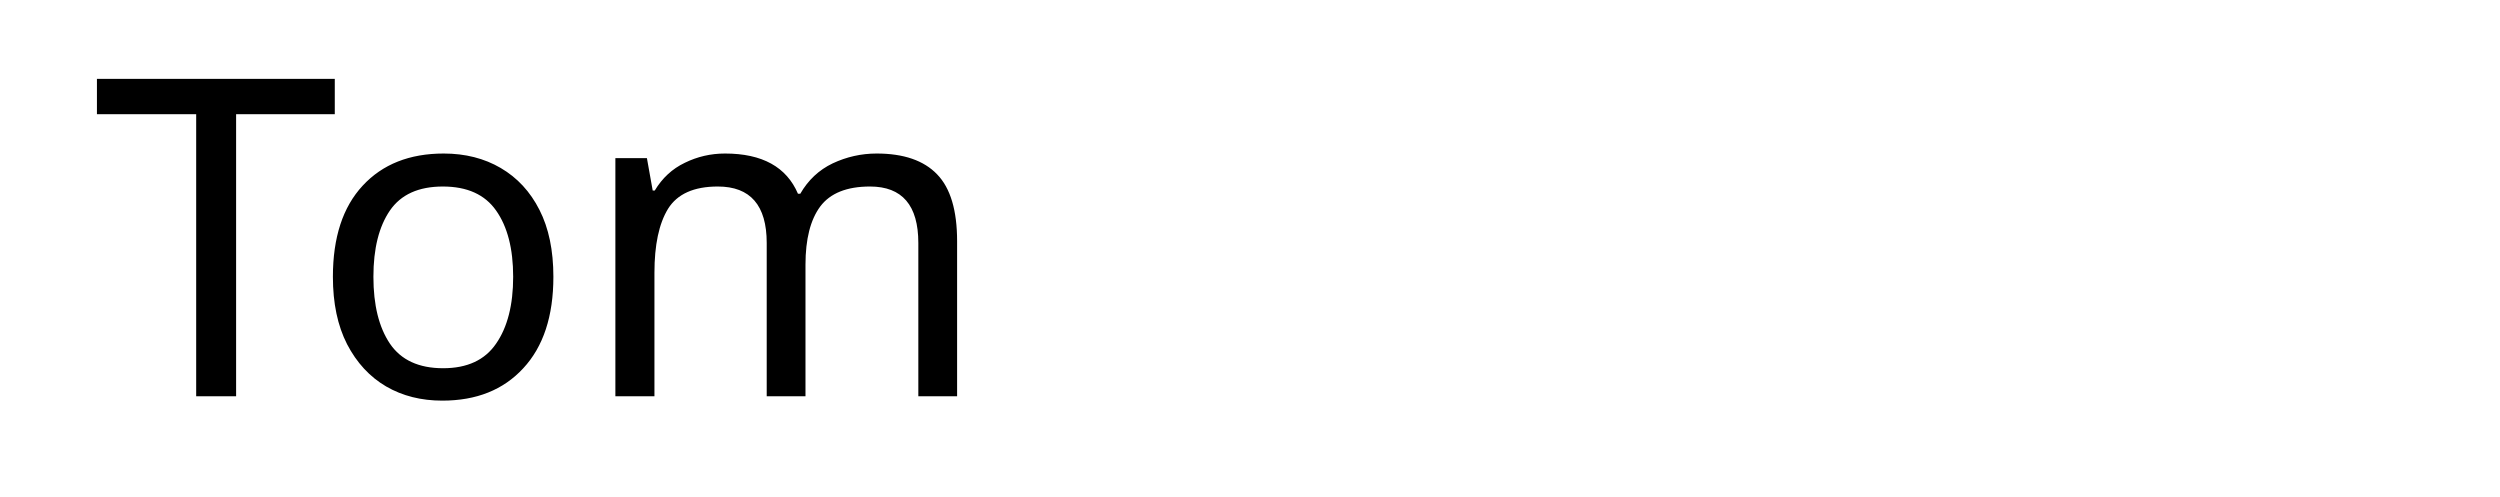
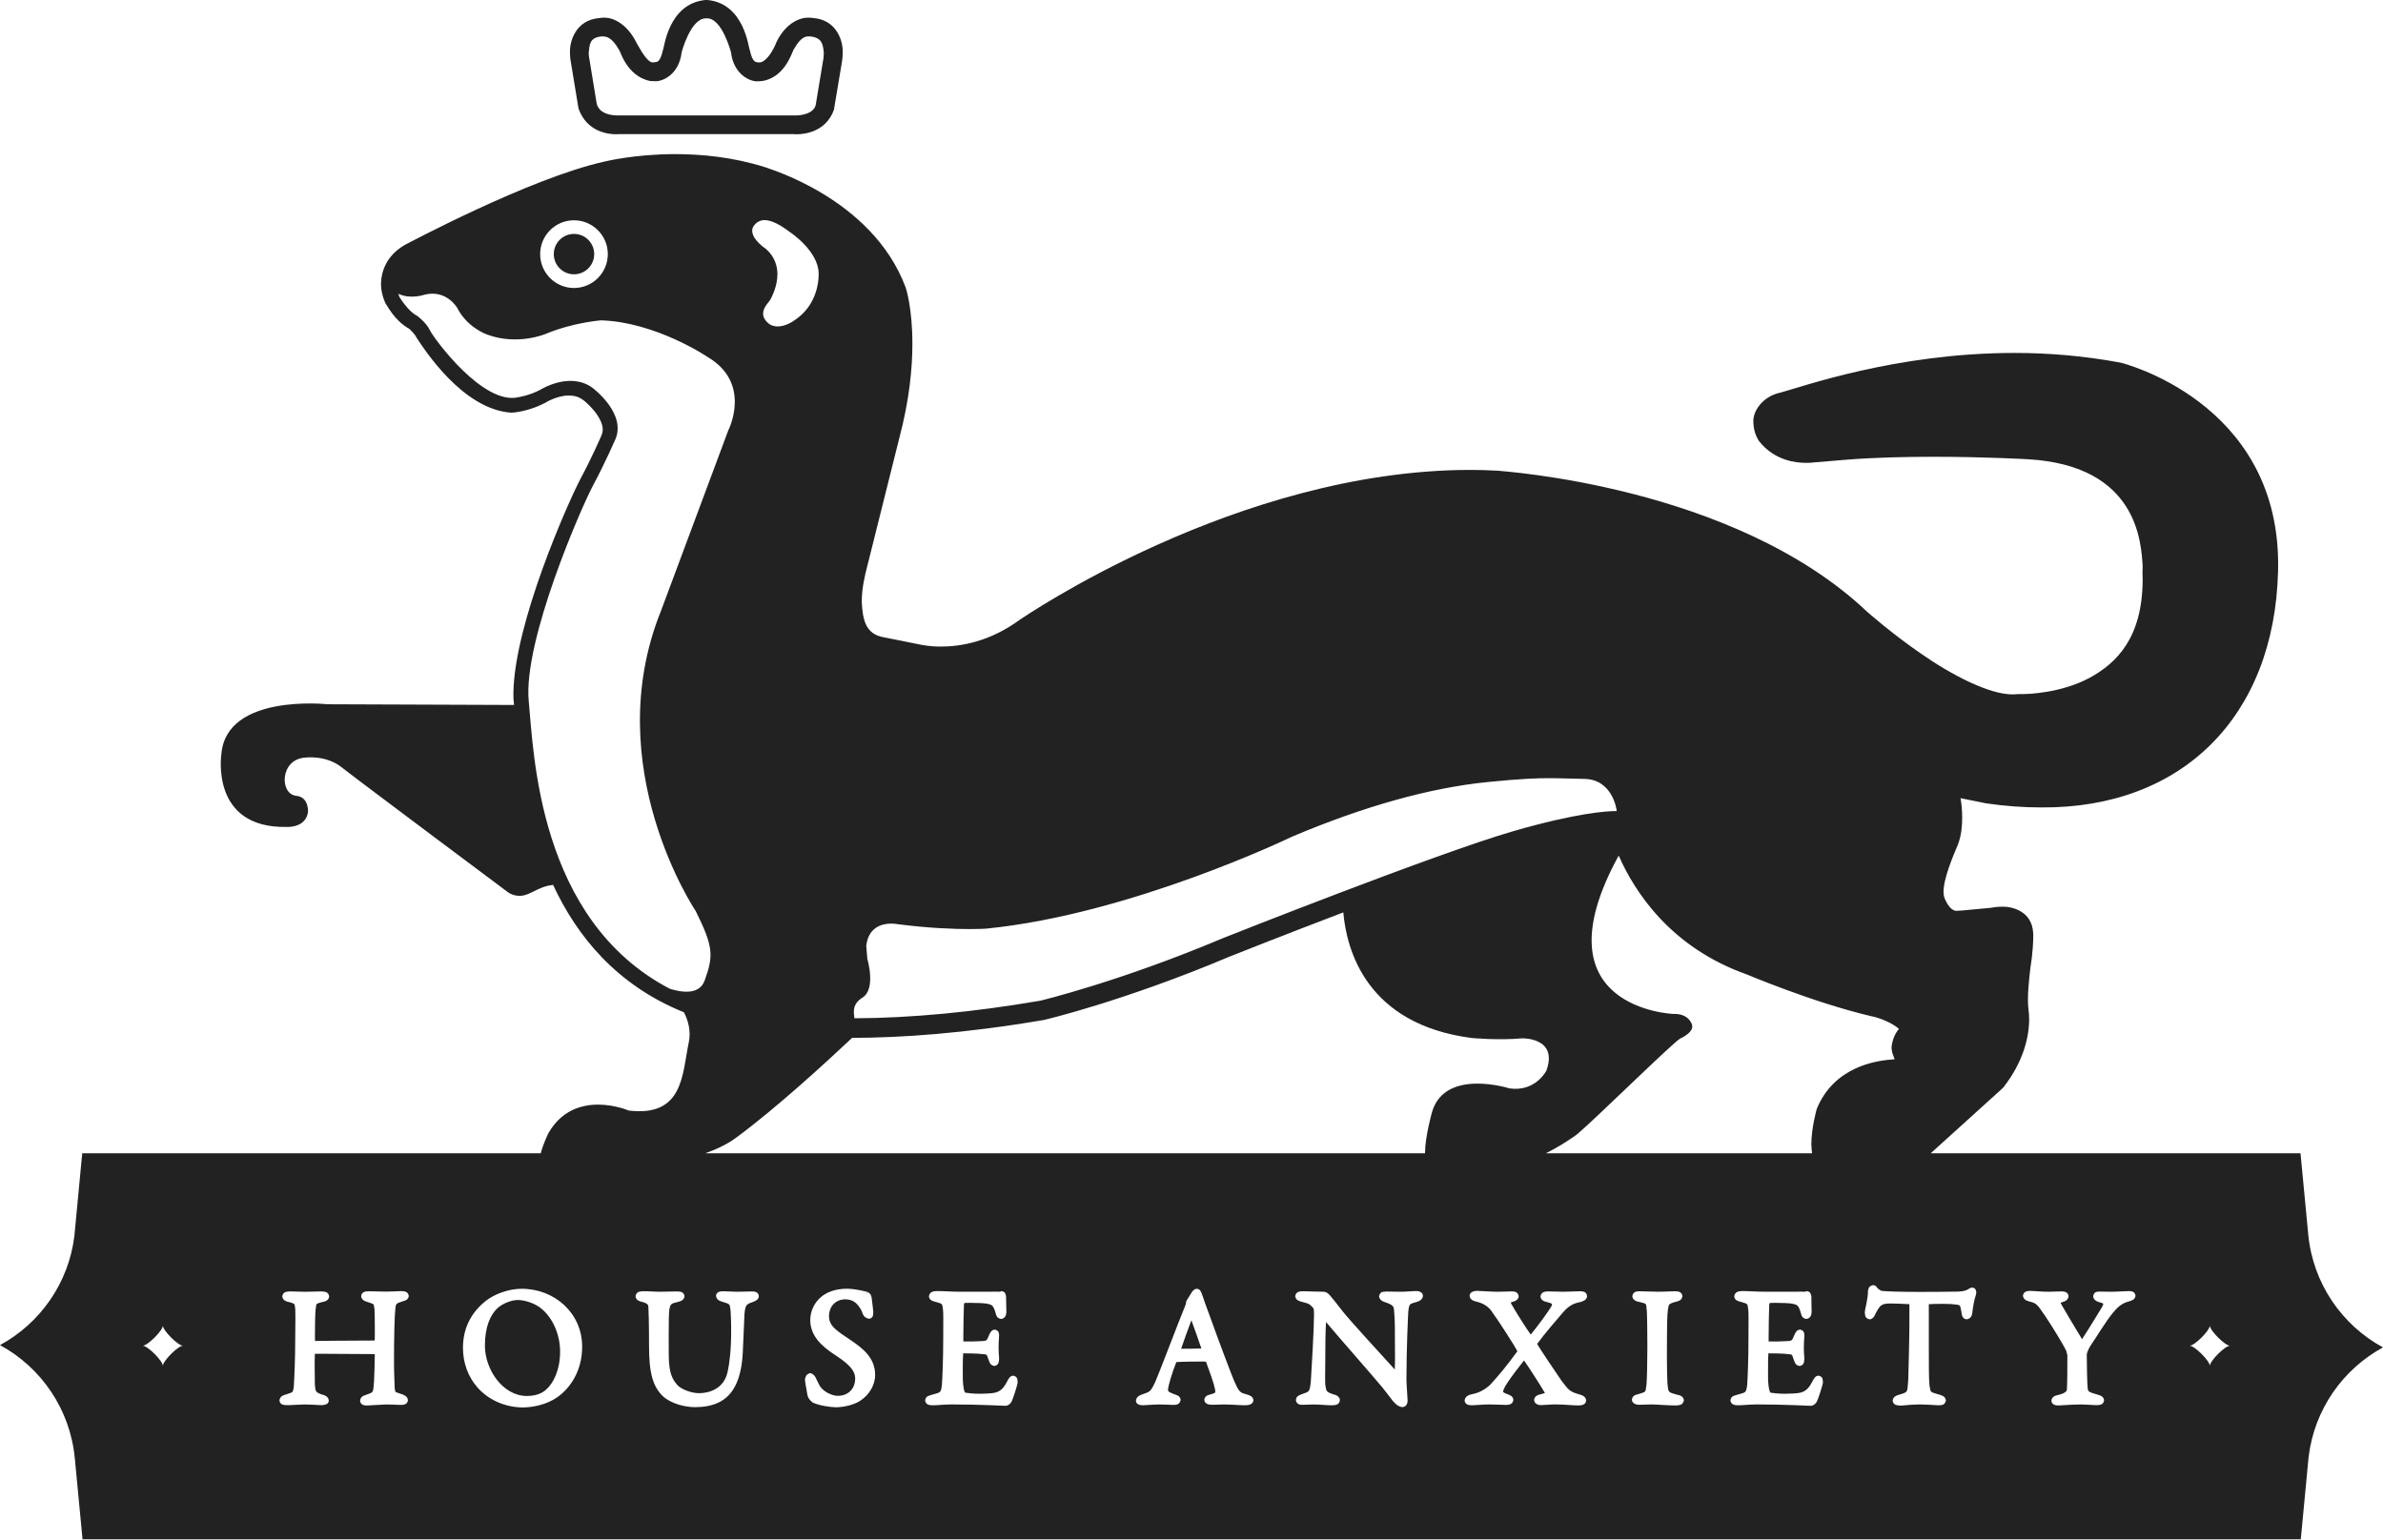
- <svg xmlns="http://www.w3.org/2000/svg" version="1.1" id="Layer_1" x="0px" y="0px" viewBox="0 0 135 26.8" style="enable-background:new 0 0 135 26.8;" xml:space="preserve">
+ <svg xmlns="http://www.w3.org/2000/svg" version="1.1" id="Layer_1" x="0px" y="0px" viewBox="0 0 172.456 111.423" style="enable-background:new 0 0 172.456 111.423;" xml:space="preserve">
  <style type="text/css">
- 	.st0{fill:none;}
- 	.st1{font-family:'GTSectra-Book';}
- 	.st2{font-size:24px;}
+ 	.st0{fill:#222222;}
</style>
-   <rect x="5" y="4.3" class="st0" width="125" height="21.3" />
-   <text transform="matrix(1 0 0 1 5 21.3999)" class="st1 st2">Tom </text>
+   <g>
+     <path class="st0" d="M39.155,94.708c-0.443-0.365-1.18-0.607-1.675-0.605c-0.435-0.008-1.149,0.255-1.512,0.627l-0.146-0.148   l0.142,0.148c-0.476,0.469-0.872,1.313-0.872,2.68c0.003,1.708,1.277,3.638,3.041,3.641c0.934-0.003,1.322-0.394,1.448-0.522   c0.426-0.386,0.953-1.309,0.953-2.684C40.535,96.59,39.991,95.377,39.155,94.708z" />
+     <path class="st0" d="M85.478,97.633c0.434-0.006,1.065-0.003,1.464-0.021c-0.177-0.525-0.524-1.516-0.722-2.044   C85.988,96.187,85.631,97.159,85.478,97.633z" />
+     <path class="st0" d="M167.045,89.346l-0.559-5.864h-26.761l5.147-4.659l0.121-0.122c1.413-1.811,1.855-3.596,1.855-4.927   c0-0.284-0.022-0.531-0.051-0.739c-0.022-0.188-0.037-0.422-0.037-0.667c0-1.023,0.197-2.37,0.185-2.37c0,0,0.195-1.06,0.202-2.288   c-0.006-0.117-0.006-0.16-0.006-0.16c-0.08-1.668-1.645-1.934-2.225-1.918c-0.466,0-0.807,0.076-0.852,0.083l-2.125,0.197   c-0.107,0.011-0.175,0.012-0.239,0.012c-0.627,0.125-0.994-0.978-0.999-0.978c-0.029-0.113-0.049-0.243-0.049-0.371   c-0.014-0.934,0.671-2.579,1.043-3.442c0.259-0.685,0.307-1.375,0.307-1.946c0-0.632-0.073-1.141-0.105-1.318   c-0.006-0.019-0.01-0.052-0.015-0.094c0.073,0.013,0.124,0.032,0.128,0.027l1.74,0.352c1.406,0.203,2.711,0.293,3.964,0.293   c10.203,0.082,16.893-6.583,17.148-17.112c0.005-0.203,0.005-0.403,0.005-0.586c-0.061-11.72-11.347-14.489-11.406-14.499   c-2.691-0.502-5.26-0.702-7.681-0.702c-8.605,0-15.472,2.491-16.919,2.868c-1.251,0.254-2.032,1.311-1.971,2.162   c0.021,0.801,0.365,1.269,0.405,1.347c1.149,1.449,2.707,1.58,3.423,1.58c0.246,0,0.414-0.011,0.436-0.022l2.508-0.209   c2.036-0.161,4.247-0.209,6.267-0.209c3.779,0,6.845,0.179,6.848,0.179c7.971,0.467,8.174,6.084,8.286,7.737   c0,0.254-0.014,0.378-0.014,0.384c0.005,0.295,0.014,0.488,0.014,0.669c-0.039,4.1-1.835,5.944-3.865,7.045   c-2.03,1.075-4.347,1.172-4.92,1.163h-0.212c-0.154,0.015-0.263,0.023-0.361,0.023c-1.706,0.036-4.483-1.414-6.669-2.94   c-2.205-1.516-3.887-3.028-3.898-3.028c-9.696-9.194-26.654-10.188-26.733-10.224c-0.691-0.038-1.363-0.058-2.04-0.058   c-16.898,0.027-32.427,10.775-32.505,10.805c-2.262,1.676-4.413,1.983-5.77,1.983c-0.89,0-1.353-0.13-1.353-0.115l-2.78-0.559   c-1.281-0.218-1.531-1.197-1.592-2.582c0-1.078,0.284-2.027,0.266-2.034l2.441-9.761c0.739-2.781,0.957-5.1,0.957-6.87   c0-2.566-0.455-3.989-0.487-4.074c-2.437-6.523-10.127-8.655-10.198-8.713c-2.306-0.726-4.574-0.939-6.479-0.939   c-2.988,0-5.083,0.536-5.138,0.544c-5.429,1.206-14.378,6.012-14.42,6.021c-0.064,0.061-1.673,0.811-1.735,2.794   c-0.004,0.45,0.102,0.956,0.337,1.468c0.126,0.137,0.633,1.228,1.719,1.824c0.015,0.028,0.426,0.398,0.501,0.61   c0.555,0.837,3.321,5.183,6.825,5.453c0.251,0,0.474-0.037,0.662-0.075c0.021-0.006,0.897-0.137,1.851-0.642   c0.063-0.048,0.898-0.534,1.709-0.522c0.376,0.003,0.695,0.08,1.022,0.321c0.004,0.002,0.371,0.273,0.742,0.714   c0.39,0.449,0.691,1.023,0.679,1.424c0,0.152-0.034,0.306-0.126,0.508c-0.024,0.051-0.679,1.572-1.508,3.108   c-0.872,1.68-4.779,10.416-4.831,15.492c0,0.242,0.004,0.504,0.04,0.771c0.002,0.019,0.003,0.042,0.006,0.061l-13.509-0.051   c0,0-7.297-0.795-7.668,3.589c0,0-0.851,5.414,4.747,5.29c0,0,1.338,0.089,1.519-1.064c0,0,0.094-1.096-0.851-1.189   c-1.217-0.121-1.186-2.642,0.638-2.764c0,0,1.492-0.214,2.644,0.697c1.157,0.917,11.981,9.002,11.981,9.002   s0.548,0.486,1.338,0.236c0.534-0.159,1.125-0.639,1.987-0.723c1.735,3.736,4.62,7.268,9.47,9.224   c0.321,0.62,0.52,1.368,0.347,2.195c-0.477,2.276-0.371,5.395-4.341,4.917c0,0-3.914-1.69-5.817,1.642c0,0-0.384,0.782-0.551,1.451   H5.951l-0.569,5.996C4.961,92.892,2.896,95.794,0,97.367c2.98,1.617,5.078,4.648,5.413,8.188h0.001l0.558,5.868h160.534l0.57-5.999   h0.002c0.421-3.413,2.483-6.315,5.378-7.89C169.476,95.917,167.38,92.89,167.045,89.346z M11.787,98.87   c0-0.356-1.102-1.458-1.46-1.458c0.358,0,1.46-1.1,1.46-1.457c0,0.358,1.1,1.457,1.458,1.457   C12.887,97.412,11.787,98.514,11.787,98.87z M28.56,100.441c0.065,0.417-0.032,0.275,0.546,0.488   c0.189,0.083,0.385,0.152,0.416,0.431c-0.04,0.328-0.338,0.337-0.544,0.337c-0.214,0-0.637-0.034-0.999-0.034   c-0.248,0-1.149,0.073-1.411,0.075c-0.154,0-0.473-0.002-0.51-0.34c0.03-0.311,0.274-0.374,0.415-0.422   c0.61-0.23,0.511-0.108,0.596-0.986c0.024-0.507,0.052-1.333,0.052-1.927v-0.044c-1.381-0.003-3.021-0.023-3.863-0.023   c-0.201,0-0.371,0-0.469,0.003c-0.003,0.005-0.004,0.011-0.004,0.02c-0.007,0.086-0.014,0.326-0.014,0.61   c0,0.573,0.014,1.335,0.014,1.572c0.043,0.543,0.05,0.572,0.496,0.739c0.244,0.058,0.485,0.161,0.514,0.443v0.01   c-0.026,0.227-0.198,0.265-0.277,0.289c-0.093,0.026-0.193,0.032-0.281,0.032c-0.107,0-0.827-0.05-1.251-0.05   c-0.261,0-0.771,0.05-1.192,0.05c-0.257-0.009-0.517-0.009-0.571-0.331c0.031-0.317,0.285-0.381,0.433-0.431   c0.609-0.2,0.519-0.129,0.604-0.559c0.032-0.487,0.108-1.846,0.108-3.799c0-0.151,0.01-0.69,0.01-1.19   c0-0.248-0.003-0.483-0.01-0.653c-0.064-0.398,0.023-0.354-0.433-0.497c-0.268-0.037-0.5-0.174-0.507-0.429   c0.087-0.372,0.355-0.312,0.558-0.344c0.349,0,0.796,0.026,1.096,0.026c0.502,0,0.857-0.026,1.144-0.026   c0.264,0.026,0.515-0.006,0.596,0.344c-0.007,0.287-0.277,0.401-0.522,0.429c-0.508,0.149-0.383,0.082-0.467,0.614   c-0.027,0.275-0.041,1.255-0.041,1.799c0,0.178,0,0.318,0.005,0.358v0.042c0.729-0.003,2.295-0.031,4.31-0.031   c0.007-0.033,0.012-0.071,0.016-0.12c0-0.038,0.003-0.292,0.003-0.598c0-0.541-0.006-1.293-0.026-1.574   c-0.079-0.415,0.026-0.311-0.514-0.5c-0.17-0.061-0.421-0.121-0.451-0.429c0.061-0.344,0.336-0.332,0.582-0.344   c0.166,0,0.933,0.025,1.228,0.025c0.404,0,0.944-0.038,1.097-0.038c0.198,0.015,0.483,0,0.544,0.356   c-0.048,0.284-0.241,0.324-0.51,0.406c-0.45,0.141-0.414,0.178-0.465,0.502c-0.059,0.597-0.097,1.91-0.097,3.958   C28.511,99.197,28.56,100.259,28.56,100.441z M40.331,101.142c-0.812,0.566-1.84,0.735-2.49,0.738   c-1.287-0.003-2.507-0.554-3.283-1.443c-0.673-0.753-1.053-1.778-1.053-2.861c-0.003-1.542,0.69-2.641,1.642-3.401   c0.641-0.518,1.698-0.883,2.6-0.886c2.413,0.003,4.382,1.78,4.384,4.193C42.131,99.238,41.263,100.486,40.331,101.142z    M62.421,72.21c0.992-0.628,0.354-2.779,0.346-2.801l-0.076-0.938c0.067-0.586,0.288-1.018,0.676-1.295   c0.371-0.264,0.821-0.32,1.131-0.32c0.239,0,0.419,0.032,0.473,0.043c2.268,0.292,4.089,0.353,5.216,0.353   c0.696,0,1.139-0.024,1.185-0.032c10.478-1.038,22.03-6.606,22.144-6.661c5.219-2.206,9.985-3.536,14.159-3.951   c2.427-0.246,3.606-0.279,4.438-0.279c0.481,0,0.919,0.011,1.38,0.025l0.227,0.006c0.287,0.009,0.594,0.017,0.932,0.022   c2.06,0.028,2.338,2.243,2.341,2.265l0.002,0.066l-0.068-0.002c-0.562,0-2.755,0.107-7.436,1.462   c-5.564,1.615-20.867,7.687-21.018,7.749c-7.429,3.135-13.14,4.504-13.193,4.515c-4.806,0.827-9.329,1.255-13.444,1.273   C61.76,73.198,61.697,72.667,62.421,72.21z M54.58,16.31c0.198-0.253,0.465-0.378,0.755-0.378c0.523,0.007,1.142,0.348,1.854,0.884   c0.005,0.006,2.045,1.355,2.056,2.981c0,0-0.005,0,0,0.022v0.082c0,0.391-0.09,2.212-1.772,3.299   c-0.006,0.009-0.584,0.431-1.198,0.431h-0.017c-0.254,0-0.514-0.086-0.719-0.29c-0.226-0.21-0.314-0.428-0.314-0.64   c0.005-0.477,0.448-0.859,0.525-1.009c0.079-0.158,0.512-0.942,0.512-1.842c-0.003-0.605-0.198-1.268-0.826-1.828   c-0.003-0.006-0.988-0.633-1-1.316C54.436,16.572,54.476,16.431,54.58,16.31z M41.538,15.946c1.35,0,2.449,1.097,2.449,2.449   s-1.099,2.452-2.449,2.452c-1.352,0-2.447-1.1-2.447-2.452S40.186,15.946,41.538,15.946z M48.48,71.577   c-9.542-4.982-9.851-17.072-10.215-20.814c-0.423-4.379,3.834-14.11,4.686-15.687c0.846-1.582,1.519-3.136,1.519-3.136   c0.999-1.941-1.582-3.859-1.582-3.859c-1.643-1.217-3.771,0.124-3.771,0.124c-0.791,0.425-1.58,0.542-1.58,0.542   c-2.557,0.643-6.143-4.251-6.419-4.831c-0.272-0.578-0.941-1.063-0.941-1.063c-0.639-0.304-1.278-1.368-1.278-1.368   c-0.03-0.078-0.042-0.146-0.069-0.219c0.892,0.426,1.894,0.064,1.894,0.064c1.609-0.396,2.374,0.973,2.374,0.973   c0.728,1.431,2.159,1.916,2.159,1.916c2.218,0.822,4.255-0.057,4.255-0.057c1.976-0.824,3.982-0.973,3.982-0.973   c3.957,0.118,7.695,2.639,7.695,2.639c3.283,1.92,1.511,5.338,1.511,5.338l-4.866,13.055C43.296,55.49,50.35,65.95,50.35,65.95   c1.291,2.597,1.291,3.242,0.644,5.03C50.621,71.998,49.435,71.87,48.48,71.577z M54.503,94.241   c-0.477,0.165-0.573,0.19-0.628,0.912c-0.014,0.526-0.085,1.858-0.109,2.481c-0.058,2.119-0.656,3.278-1.609,3.81   c-0.607,0.342-1.29,0.411-1.837,0.415c-1.146-0.006-1.984-0.461-2.324-0.77c-0.734-0.692-1.03-1.661-1.026-3.69   c0-1.73-0.038-2.696-0.048-2.831c-0.024-0.121-0.064-0.233-0.497-0.338c-0.141-0.046-0.401-0.093-0.434-0.406   c0.073-0.365,0.359-0.336,0.559-0.356c0.517,0,0.808,0.037,1.241,0.037c0.438,0,0.889-0.023,1.167-0.023   c0.215,0.019,0.51-0.03,0.582,0.342c-0.041,0.312-0.287,0.369-0.531,0.432c-0.419,0.108-0.48,0.105-0.565,0.512   c-0.042,0.247-0.051,0.966-0.051,1.962c0,0.406,0.005,0.862,0.005,1.367c0.005,1.334,0.277,1.761,0.619,2.159   c0.264,0.304,1.029,0.599,1.588,0.593c0.734-0.01,1.777-0.321,2.047-1.522c0.142-0.62,0.262-1.616,0.262-2.976   c0-0.775-0.035-1.401-0.048-1.536c-0.075-0.432,0.02-0.401-0.629-0.596c-0.193-0.063-0.375-0.133-0.419-0.418   c0.021-0.275,0.285-0.332,0.488-0.332c0.316,0,0.648,0.037,1.02,0.037c0.488,0,0.734-0.023,1.087-0.023   c0.179,0,0.477,0.022,0.506,0.342C54.89,94.087,54.709,94.152,54.503,94.241z M62.248,101.4c-0.442,0.288-1.163,0.465-1.752,0.467   c-0.427-0.002-1.231-0.13-1.685-0.342c-0.214-0.175-0.328-0.324-0.376-0.533c-0.057-0.407-0.18-0.912-0.181-1.16   c0.091-0.238,0.032-0.308,0.377-0.442c0.4,0.112,0.41,0.424,0.634,0.81c0.253,0.557,0.997,0.849,1.377,0.84   c0.728-0.007,1.238-0.49,1.248-1.247c-0.007-0.418-0.166-0.873-1.412-1.68c-1.03-0.665-1.837-1.419-1.84-2.555   c0-0.631,0.277-1.226,0.732-1.629c0.412-0.372,1.038-0.642,1.92-0.642c0.627,0,1.277,0.19,1.469,0.222l-0.036,0.206l0.065-0.199   c0.262,0.165,0.239,0.254,0.29,0.406c0.024,0.232,0.118,0.894,0.118,0.998c0,0.097,0.003,0.182-0.013,0.275   c0,0.073-0.102,0.264-0.277,0.259c-0.208-0.01-0.409-0.146-0.487-0.398c-0.115-0.371-0.453-0.736-0.522-0.768   c-0.18-0.144-0.42-0.234-0.724-0.234c-0.696,0.006-1.167,0.498-1.178,1.2c-0.005,0.718,0.499,1.041,1.584,1.764   c0.927,0.622,1.754,1.311,1.754,2.512C63.332,100.205,62.956,100.94,62.248,101.4z M73.637,100.144   c-0.039,0.189-0.32,1.153-0.473,1.388c-0.087,0.083-0.136,0.192-0.372,0.23c-0.152,0-1.952-0.1-3.911-0.1   c-0.622,0-0.879,0.058-1.363,0.061c-0.197,0-0.538-0.008-0.568-0.364c0.072-0.346,0.308-0.323,0.497-0.398   c0.616-0.186,0.636-0.104,0.717-0.689c0.037-0.497,0.097-1.918,0.097-3.405c0-0.718,0.004-1.142,0.004-1.426   c0-0.283-0.004-0.429-0.016-0.598c-0.069-0.505-0.01-0.445-0.514-0.599c-0.231-0.061-0.477-0.108-0.509-0.408   c0.058-0.359,0.352-0.363,0.544-0.381c0.583,0,1.047,0.05,1.845,0.05h1.769c0.383,0,0.921-0.015,0.987-0.002   c0.015-0.013,0.046-0.03,0.126-0.042c0.281,0.067,0.244,0.18,0.311,0.35c0,0.546,0.024,0.889,0.024,1.143   c-0.007,0.206-0.064,0.484-0.388,0.521c-0.356-0.057-0.353-0.333-0.397-0.446c-0.173-0.59-0.285-0.583-0.636-0.664   c-0.203-0.034-0.73-0.057-1.195-0.057c-0.148,0-0.289,0.002-0.418,0.008c-0.012,0.022-0.03,0.064-0.039,0.149   c-0.013,0.211-0.044,1.629-0.044,2.331c0,0.133,0.002,0.254,0.004,0.308h0.665c1.18-0.054,0.953,0.041,1.202-0.473   c0.082-0.189,0.175-0.371,0.41-0.386c0.349,0.081,0.283,0.319,0.309,0.427c0,0.032-0.005,0.038-0.005,0.064   c-0.023,0.336-0.034,0.567-0.034,0.853c0,0.312,0.024,0.471,0.039,0.722v0.06c-0.015,0.205-0.026,0.458-0.341,0.508   c-0.306-0.047-0.342-0.257-0.407-0.411c-0.22-0.538,0.003-0.383-0.765-0.479c-0.344-0.022-0.772-0.024-1.09-0.024   c-0.017,0.196-0.027,0.694-0.027,1.135c0,0.249,0.004,0.48,0.004,0.655c-0.004,0.323,0.052,0.787,0.108,0.931   c0.025,0.086,0.077,0.126,0.069,0.126c0.193,0.032,0.593,0.078,1.058,0.078c0.128,0.003,0.885-0.018,1.092-0.077   c0.332-0.087,0.585-0.252,0.863-0.782c0.139-0.258,0.209-0.427,0.463-0.452c0.35,0.087,0.285,0.315,0.311,0.448   C73.644,100.073,73.642,100.111,73.637,100.144z M90.109,101.723c-0.416,0-1-0.059-1.515-0.059c-0.376,0-0.542,0.023-0.853,0.023   c-0.313,0-0.563-0.083-0.585-0.353c0.012-0.233,0.207-0.354,0.456-0.397c0.385-0.112,0.321-0.138,0.339-0.206   c0-0.04-0.01-0.098-0.02-0.166c-0.086-0.45-0.374-1.221-0.653-1.991c-0.035-0.008-0.11-0.021-0.227-0.018   c-0.615-0.003-1.608,0.013-1.922,0.042c-0.306,0.754-0.608,1.793-0.6,2.004c0.018,0.068-0.064,0.13,0.438,0.316   c0.21,0.075,0.43,0.11,0.477,0.417c-0.067,0.386-0.39,0.351-0.544,0.362c-0.231,0-0.518-0.033-0.951-0.033   c-0.437,0-1.05,0.056-1.256,0.059c-0.206,0-0.481-0.072-0.484-0.326c0.018-0.234,0.18-0.361,0.407-0.444   c0.616-0.229,0.611-0.14,0.984-0.909c0.268-0.596,1.645-4.241,2.183-5.554c0.037-0.074,0.049-0.156,0.047-0.161   c-0.003-0.026,0.007-0.146,0.067-0.222c0.092-0.123,0.261-0.435,0.373-0.603c0.085-0.089,0.156-0.202,0.35-0.216   c0.254,0.038,0.287,0.201,0.389,0.455l-0.197,0.069l0.2-0.061c0.093,0.312,0.297,0.853,0.528,1.48   c0.627,1.753,1.53,4.142,1.731,4.626c0.424,0.984,0.468,0.94,1.003,1.096c0.185,0.066,0.402,0.122,0.434,0.406   C90.687,101.639,90.41,101.723,90.109,101.723z M102.524,94.241c-0.513,0.161-0.532,0.092-0.607,0.689   c-0.024,0.427-0.134,2.801-0.134,4.863c0,0.49,0.085,1.381,0.085,1.601c-0.004,0.165-0.068,0.435-0.378,0.464   c-0.338-0.035-0.555-0.299-0.704-0.464c-0.212-0.264-0.426-0.571-0.744-0.962c-1.057-1.258-2.949-3.393-4.079-4.736   c-0.014,0.266-0.034,0.615-0.043,1.232c0,0.81-0.021,2.047-0.021,2.775c0,0.248,0,0.441,0.009,0.516   c0.081,0.53,0.063,0.524,0.597,0.72c0.276,0.045,0.468,0.218,0.463,0.421c-0.055,0.37-0.382,0.356-0.594,0.364   c-0.369,0-0.873-0.059-1.289-0.059c-0.254,0-0.563,0.023-0.782,0.023c-0.132-0.002-0.47,0.03-0.521-0.341   c0.03-0.292,0.246-0.35,0.382-0.407c0.578-0.239,0.606-0.084,0.7-0.943c0.061-0.972,0.231-3.867,0.231-4.851   c-0.004-0.353-0.036-0.435-0.039-0.443c-0.327-0.368-0.337-0.324-0.906-0.487c-0.132-0.05-0.371-0.074-0.415-0.392   c0.047-0.34,0.341-0.353,0.604-0.356c0.277,0,0.861,0.037,1.47,0.037c0.215,0.019,0.3,0.132,0.41,0.23   c0.185,0.217,0.487,0.585,0.957,1.197c0.487,0.62,2.791,3.138,3.765,4.202c0.009-0.186,0.014-0.448,0.014-0.758   c0-0.61-0.01-1.426-0.01-2.363c0-0.4-0.029-0.818-0.061-1.195c-0.034-0.202,0.002-0.34-0.609-0.542   c-0.264-0.077-0.471-0.222-0.473-0.468c0.114-0.394,0.375-0.276,0.521-0.318c0.317,0,0.653,0.015,1.035,0.015   c0.415,0,0.799-0.046,1.134-0.053c0.183,0,0.483,0.076,0.483,0.348C102.969,94.015,102.796,94.168,102.524,94.241z M103.637,80.488   c0,0-0.51,1.794-0.51,2.993H51.045c0.834-0.295,1.6-0.663,2.236-1.133c2.899-2.134,6.555-5.498,8.386-7.22   c3.491-0.006,8.115-0.312,13.88-1.296c0.092-0.02,5.774-1.354,13.43-4.583c0-0.003,3.765-1.5,8.237-3.204   c0.238,2.73,1.679,8.099,9.284,9.091c0,0,1.882,0.184,3.65,0.026c0,0,2.644-0.085,1.76,2.345c0,0-0.791,1.553-2.673,1.277   C109.236,78.784,104.584,77.299,103.637,80.488z M114.861,93.799l-0.108-0.001l0.108,0.013c-0.037,0.299-0.256,0.354-0.434,0.425   c-0.603,0.115-0.916,0.299-1.358,0.816c-0.419,0.488-1.259,1.449-1.827,2.231c0.088,0.19,1.531,2.334,1.772,2.675   c0.5,0.645,0.557,0.781,1.33,0.991c0.241,0.072,0.424,0.183,0.446,0.431c-0.031,0.302-0.309,0.356-0.571,0.356   c-0.456-0.002-0.951-0.075-1.682-0.075c-0.328,0-0.831,0.05-1,0.05c-0.255,0-0.495-0.108-0.513-0.365   c-0.001-0.231,0.221-0.368,0.421-0.409c0.159-0.039,0.3-0.077,0.36-0.105c-0.275-0.479-1.229-1.963-1.513-2.354   c-0.383,0.476-0.884,1.14-1.191,1.598c-0.244,0.361-0.322,0.581-0.319,0.653c-0.006,0.046,0.021,0.08,0.309,0.191   c0.2,0.073,0.406,0.149,0.43,0.414c-0.047,0.342-0.343,0.356-0.509,0.362c-0.317,0-0.868-0.034-1.24-0.034   c-0.48,0-0.95,0.058-1.255,0.061c-0.214,0-0.491-0.036-0.522-0.342c0.025-0.3,0.281-0.418,0.627-0.481   c0.504-0.096,1.038-0.449,1.294-0.741c0.513-0.561,1.159-1.324,1.896-2.348h0.002c-0.144-0.295-1.322-2.153-1.899-2.939   c-0.261-0.355-0.673-0.562-1.067-0.651c-0.246-0.058-0.469-0.152-0.493-0.422c0.007-0.254,0.271-0.358,0.561-0.358   c0.25,0.007,1.047,0.065,1.455,0.065c0.461,0,0.675-0.026,1.036-0.026c0.149,0.017,0.438-0.011,0.495,0.344   c0.012,0.21-0.197,0.362-0.428,0.406c-0.141,0.044-0.138,0.059-0.138,0.059c0,0.005,0.003,0.034,0.035,0.093   c0.309,0.561,1.137,1.861,1.408,2.222c0.446-0.53,1.335-1.743,1.5-2.055c0.037-0.073,0.044-0.12,0.044-0.141   c0-0.006-0.034-0.082-0.373-0.155c-0.263-0.056-0.45-0.174-0.467-0.405c0.038-0.325,0.326-0.366,0.558-0.368   c0.373,0,0.758,0.026,1.074,0.026c0.277,0,0.973-0.037,1.263-0.037c0.175,0.032,0.391-0.018,0.481,0.321h0.003V93.799z    M121.329,101.737c-0.627,0-1.492-0.075-1.792-0.075c-0.349,0-0.461,0.023-0.917,0.023c-0.261,0-0.517-0.121-0.522-0.375   c0.049-0.314,0.287-0.349,0.524-0.409c0.553-0.175,0.443-0.114,0.534-0.696c0.036-0.402,0.063-1.661,0.063-2.674   c0-0.745-0.014-2.245-0.037-2.625c-0.091-0.587,0.088-0.494-0.541-0.663c-0.279-0.04-0.503-0.176-0.509-0.42   c0.047-0.336,0.329-0.347,0.51-0.353c0.329,0,0.929,0.034,1.313,0.034c0.578,0,0.855-0.034,1.29-0.034   c0.195,0,0.484,0.043,0.508,0.353c-0.031,0.301-0.278,0.36-0.48,0.41c-0.622,0.168-0.482,0.233-0.57,0.594   c-0.054,0.363-0.069,1.151-0.069,3.508c0,0.656,0.014,1.405,0.036,1.781c0.085,0.661-0.026,0.645,0.704,0.843   c0.24,0.04,0.468,0.142,0.488,0.414C121.779,101.74,121.509,101.706,121.329,101.737z M131.914,100.144   c-0.041,0.189-0.322,1.151-0.475,1.39c-0.088,0.081-0.132,0.19-0.37,0.228c-0.151,0-1.952-0.1-3.914-0.1   c-0.623,0-0.879,0.058-1.359,0.061c-0.197,0-0.541-0.015-0.568-0.364c0.068-0.346,0.304-0.323,0.493-0.398   c0.619-0.186,0.636-0.104,0.721-0.689c0.037-0.497,0.093-1.918,0.093-3.405c0-0.718,0.005-1.142,0.005-1.426   c0-0.283-0.005-0.429-0.015-0.598c-0.068-0.505-0.01-0.442-0.516-0.599c-0.227-0.061-0.475-0.108-0.504-0.408   c0.056-0.357,0.346-0.363,0.545-0.381c0.578,0,1.045,0.05,1.84,0.05h1.772c0.38,0,0.916-0.015,0.986-0.002   c0.013-0.013,0.044-0.03,0.124-0.042c0.28,0.067,0.244,0.18,0.315,0.35c0,0.546,0.019,0.889,0.019,1.143   c-0.006,0.206-0.063,0.484-0.389,0.521c-0.353-0.057-0.349-0.333-0.395-0.446c-0.17-0.59-0.281-0.583-0.637-0.664   c-0.197-0.034-0.729-0.057-1.194-0.057c-0.146,0-0.287,0.002-0.412,0.008c-0.015,0.022-0.032,0.064-0.041,0.149   c-0.016,0.211-0.044,1.629-0.044,2.331c0,0.133,0.002,0.254,0.002,0.308h0.664c1.181-0.054,0.95,0.043,1.201-0.473   c0.082-0.191,0.176-0.371,0.412-0.386c0.349,0.081,0.281,0.319,0.309,0.427c-0.004,0.035-0.004,0.038-0.004,0.064   c-0.023,0.336-0.037,0.567-0.037,0.853c0,0.312,0.024,0.471,0.037,0.722v0.056c-0.013,0.208-0.02,0.459-0.34,0.512   c-0.309-0.047-0.343-0.257-0.407-0.411c-0.221-0.538,0.003-0.383-0.765-0.479c-0.338-0.022-0.767-0.024-1.088-0.024   c-0.021,0.196-0.029,0.694-0.025,1.135v0.655c-0.003,0.323,0.054,0.787,0.112,0.931c0.023,0.086,0.073,0.124,0.068,0.126   c0.195,0.032,0.592,0.078,1.06,0.078c0.128,0.003,0.885-0.018,1.093-0.077c0.327-0.087,0.583-0.252,0.858-0.782   c0.142-0.258,0.21-0.427,0.468-0.452c0.344,0.084,0.283,0.308,0.311,0.446C131.923,100.073,131.919,100.111,131.914,100.144z    M131.473,80.282c-0.039,0.151-0.382,1.398-0.387,2.537c0.015,0.184,0.015,0.417,0.054,0.663h-19.266   c1.023-0.507,1.759-1.028,1.759-1.028s0.358-0.227,0.544-0.385c1.215-1.013,6.896-6.608,7.419-6.893c0,0,1.137-0.485,0.816-1.091   c0,0-0.243-0.73-1.3-0.689c0,0-10.059-0.361-3.969-11.461c1.171,2.653,3.764,6.638,9.241,8.59   c-0.028-0.019,4.765,2.028,9.017,3.029c0.04,0.009,0.529,0.096,1.107,0.363c0.329,0.14,0.657,0.337,0.918,0.56   c-0.249,0.291-0.465,0.713-0.536,1.313c0,0.183,0.041,0.451,0.158,0.697c0.006,0.02,0.029,0.099,0.058,0.195   C135.768,76.75,132.721,77.212,131.473,80.282z M142.985,93.756c-0.113,0.357-0.183,0.707-0.258,1.329   c-0.035,0.202-0.141,0.385-0.412,0.416c-0.304-0.036-0.341-0.293-0.375-0.573c-0.124-0.57-0.003-0.438-0.778-0.534   c-0.065-0.004-0.289-0.012-0.545-0.012c-0.366-0.002-0.857,0.008-1.03,0.024v2.911c0,1.39,0,2.54,0.047,2.959   c0.109,0.53-0.031,0.458,0.708,0.675c0.19,0.076,0.415,0.082,0.486,0.423c-0.09,0.42-0.446,0.326-0.548,0.35   c-0.124,0-0.848-0.061-1.373-0.061c-0.587,0-1.172,0.084-1.371,0.084c-0.259-0.018-0.51-0.029-0.568-0.35   c0.034-0.276,0.214-0.354,0.39-0.414c0.79-0.235,0.648-0.166,0.741-1.1c0.022-0.707,0.083-3.166,0.083-4.089v-1.389   c-0.321-0.026-1.218-0.051-1.379-0.051c-0.446,0.004-0.609,0.068-0.766,0.239c0.003,0.002-0.148,0.175-0.33,0.54   c-0.082,0.248-0.287,0.381-0.409,0.368h-0.015c-0.366-0.104-0.29-0.334-0.328-0.486c0.01-0.317,0.231-0.912,0.228-1.585   c0.04-0.248,0.144-0.362,0.393-0.407c0.324,0.093,0.215,0.197,0.336,0.251c0.021,0.032,0.219,0.182,0.288,0.17   c0.289,0.036,1.259,0.073,2.792,0.073c0.623,0,2.248-0.011,2.747-0.023c0.418-0.025,0.582-0.091,0.724-0.19   c0.075-0.038,0.141-0.096,0.273-0.099c0.234,0.021,0.284,0.216,0.284,0.341C143.022,93.617,143.009,93.681,142.985,93.756z    M154.075,94.203c-0.514,0.135-0.811,0.389-1.202,0.87c-0.549,0.689-1.175,1.746-1.589,2.346c-0.112,0.148-0.276,0.57-0.266,0.619   c0,0.663,0.025,2.169,0.071,2.508c0.042,0.162,0.018,0.214,0.702,0.405c0.242,0.061,0.461,0.154,0.48,0.419   c-0.052,0.346-0.348,0.337-0.57,0.343c-0.203,0-0.785-0.05-1.049-0.05c-0.714,0-1.479,0.073-1.681,0.075   c-0.224-0.006-0.473-0.046-0.512-0.34c0.018-0.255,0.224-0.374,0.502-0.424c0.608-0.152,0.6-0.325,0.619-0.389   c0.034-0.473,0.034-1.778,0.034-2.477c0,0-0.068-0.302-0.088-0.344c-0.19-0.406-0.942-1.633-1.514-2.5   c-0.587-0.856-0.638-0.925-1.108-1.043c-0.258-0.063-0.477-0.16-0.505-0.438c0.059-0.333,0.329-0.327,0.536-0.342   c0.207,0.007,0.816,0.065,1.374,0.065c0.319,0,0.423-0.026,0.913-0.026c0.21,0,0.466,0.087,0.475,0.344   c-0.01,0.234-0.197,0.365-0.43,0.429c-0.067,0.016-0.114,0.033-0.142,0.045c0.017,0.037,0.047,0.114,0.103,0.209   c0.129,0.243,0.909,1.547,1.449,2.431c0.389-0.587,1.166-1.864,1.436-2.305c0.074-0.132,0.098-0.219,0.098-0.246   c0-0.007,0.003-0.058-0.319-0.134c-0.239-0.064-0.409-0.237-0.409-0.441c0.087-0.376,0.354-0.295,0.487-0.318   c0.318,0,0.51,0.012,0.776,0.012c0.438,0,1.13-0.05,1.338-0.05c0.165,0.021,0.395-0.003,0.463,0.327   C154.514,94.081,154.279,94.136,154.075,94.203z M159.925,98.87c0-0.356-1.102-1.458-1.463-1.458c0.36,0,1.463-1.1,1.463-1.457   c0,0.358,1.1,1.457,1.459,1.457C161.025,97.412,159.925,98.514,159.925,98.87z" />
+     <path class="st0" d="M41.309,4.47l0.556,3.379c0.612,1.753,2.244,1.874,2.741,1.869c0.106,0,0.181-0.011,0.185-0.011h12.677   c-0.042,0,0.034,0.011,0.154,0.011h0.052c0.552,0,2.1-0.173,2.674-1.762l0.589-3.512c0-0.016,0.047-0.27,0.047-0.631   c0.043-0.732-0.366-2.382-2.149-2.51c-0.07-0.012-0.175-0.024-0.299-0.024c-0.561-0.031-1.63,0.326-2.323,1.724   c-0.033,0.078-0.17,0.448-0.419,0.829c-0.249,0.397-0.601,0.68-0.758,0.677c-0.07,0.005-0.08,0.015-0.142,0.015   c-0.154-0.072-0.414,0.134-0.644-0.948C54.178,3.575,53.913,0.26,51.2,0h-0.151c-2.72,0.26-2.993,3.575-3.059,3.57   c-0.241,1.087-0.492,0.877-0.651,0.943c-0.071,0-0.071-0.005-0.076,0c-0.224,0.05-0.541-0.332-0.789-0.712   c-0.231-0.366-0.418-0.725-0.418-0.72c-0.737-1.468-1.797-1.828-2.36-1.802c-0.11,0-0.202,0.009-0.275,0.024   c-1.803,0.118-2.213,1.773-2.172,2.51C41.248,4.18,41.304,4.443,41.309,4.47z M43.551,2.635l0.138,0.002   c0.132,0.027,0.561-0.022,1.124,0.997c0.049-0.059,0.497,1.869,2.224,2.226c0.013,0,0.13,0.015,0.3,0.015   c0.588,0.073,1.813-0.482,1.993-2.09c0-0.005,0.645-2.454,1.74-2.454l0.115-0.001c1.078,0,1.717,2.455,1.719,2.458   c0.178,1.594,1.397,2.166,1.989,2.094c0.202,0,0.339-0.03,0.375-0.037c1.655-0.34,2.104-2.271,2.191-2.294   c0.524-0.943,0.911-0.912,1.076-0.918l0.076,0.001c0.888,0.08,0.942,0.579,1.009,1.178c0,0.242-0.03,0.391-0.024,0.391   l-0.568,3.423c-0.19,0.619-1.029,0.717-1.407,0.732c-0.074,0-0.099-0.004-0.099-0.004H44.606c-0.381-0.01-1.212-0.109-1.419-0.829   l-0.542-3.304c-0.007-0.036-0.04-0.185-0.04-0.408C42.672,3.22,42.657,2.715,43.551,2.635z" />
+     <circle class="st0" cx="41.54" cy="18.394" r="1.462" />
+   </g>
</svg>
